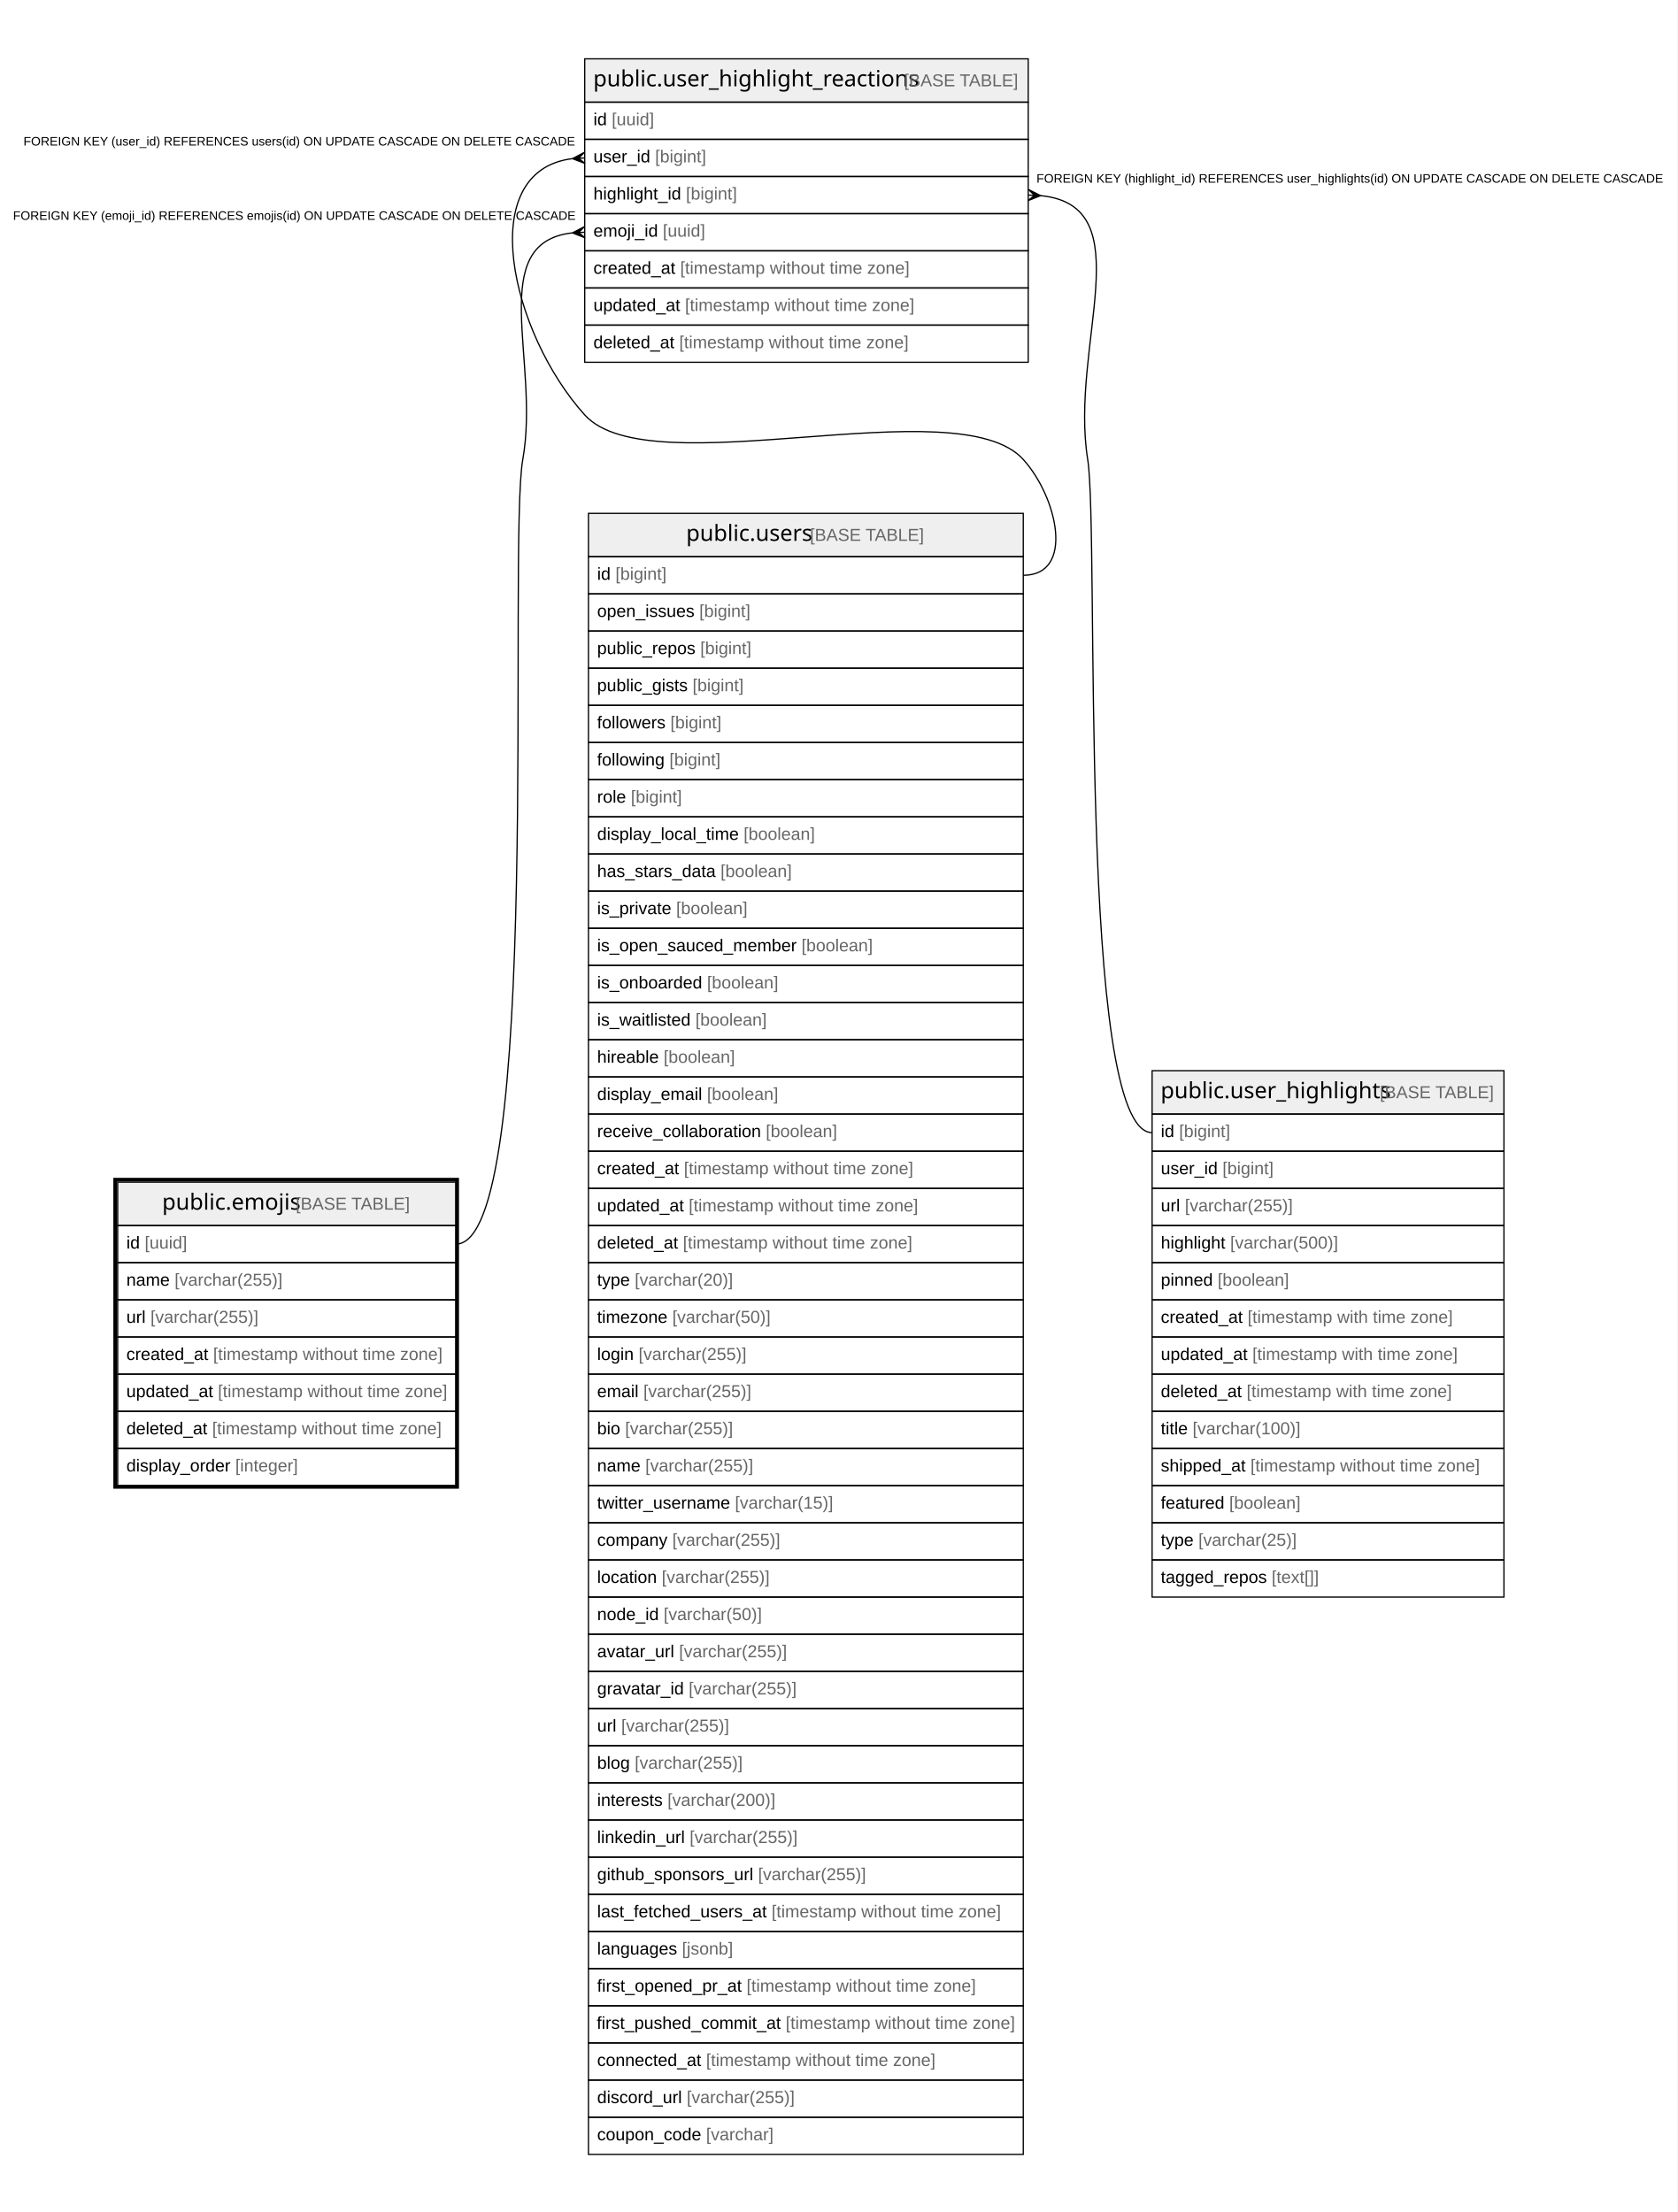
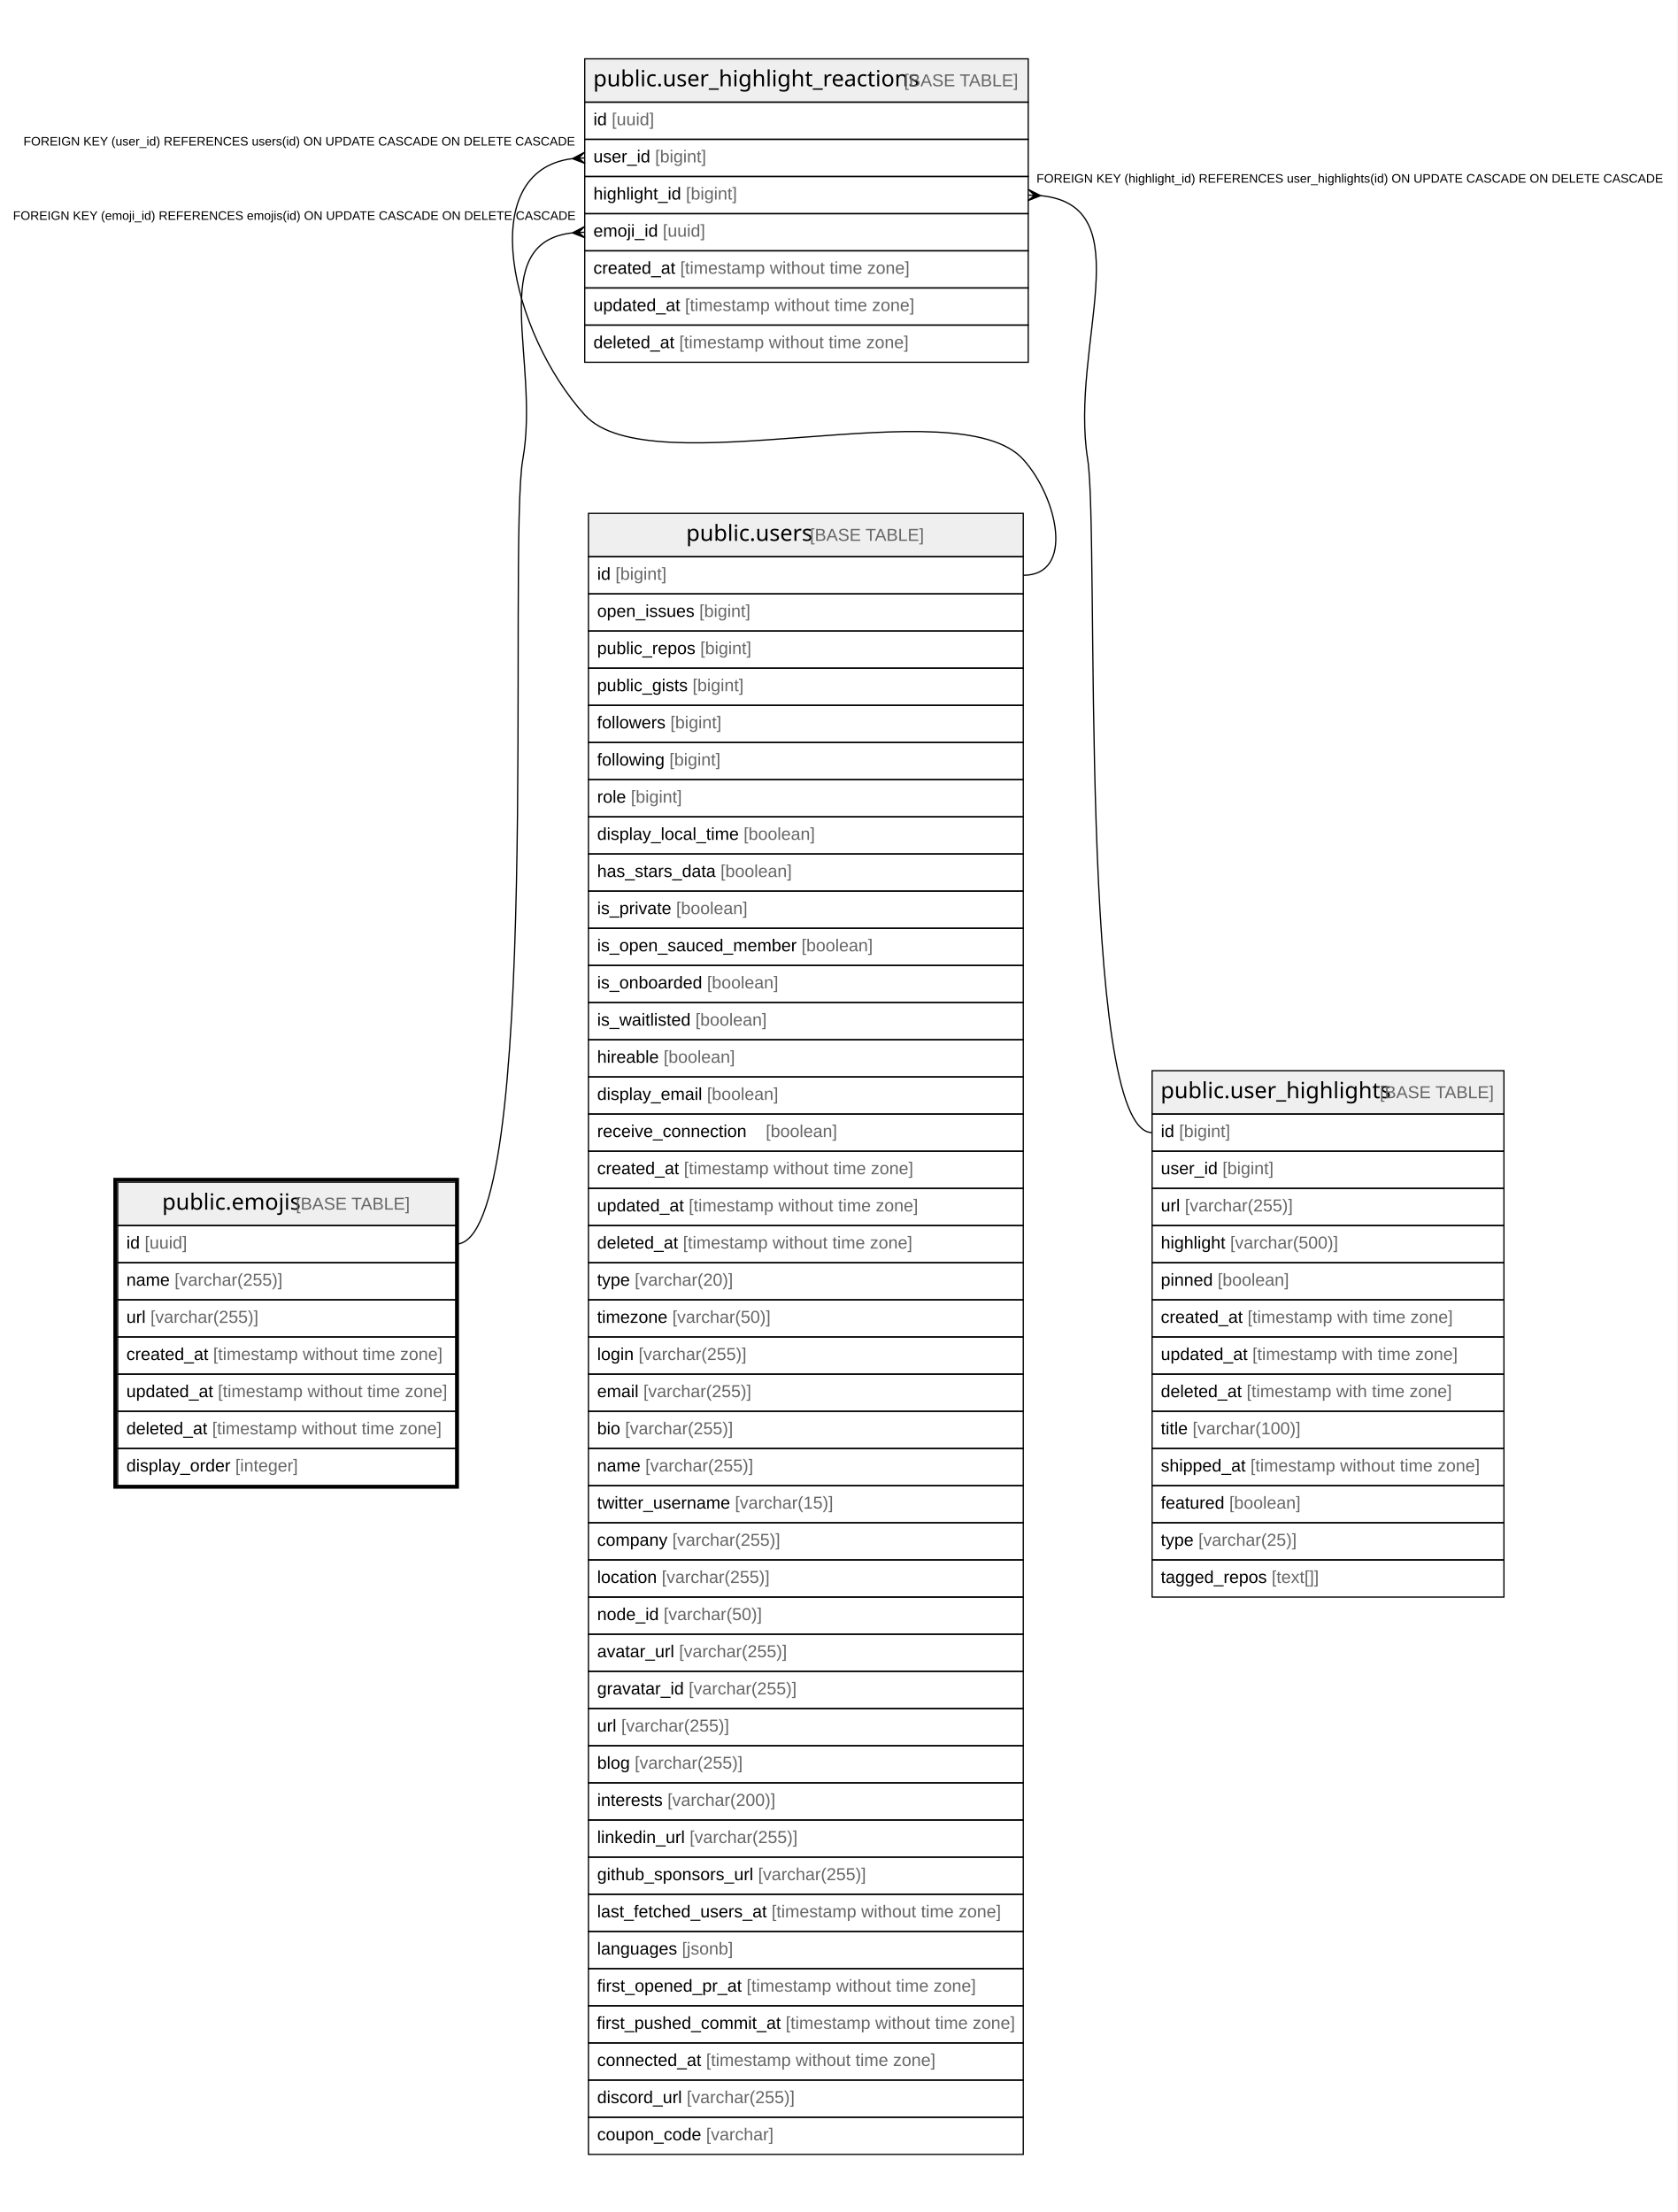
<svg xmlns="http://www.w3.org/2000/svg" width="1354pt" height="1786pt" viewBox="0.00 0.00 1354.00 1786.00">
  <g id="graph0" class="graph" transform="scale(1 1) rotate(0) translate(4 1782)">
    <polygon fill="#ffffff" stroke="transparent" points="-4,4 -4,-1782 1350,-1782 1350,4 -4,4" />
    <g id="node1" class="node">
      <polygon fill="#efefef" stroke="transparent" points="91,-792.5 91,-827.5 364,-827.5 364,-792.5 91,-792.5" />
      <polygon fill="none" stroke="#000000" points="91,-792.5 91,-827.5 364,-827.5 364,-792.5 91,-792.5" />
      <text text-anchor="start" x="126.872" y="-805.3" font-family="Arial Bold" font-size="18.00" fill="#000000">public.emojis</text>
      <text text-anchor="start" x="230.874" y="-805.3" font-family="Arial" font-size="14.00" fill="#000000"> </text>
      <text text-anchor="start" x="234.765" y="-805.3" font-family="Arial" font-size="14.00" fill="#666666">[BASE TABLE]</text>
      <polygon fill="none" stroke="#000000" points="91,-762.5 91,-792.5 364,-792.5 364,-762.5 91,-762.5" />
      <text text-anchor="start" x="98" y="-773.9" font-family="Arial" font-size="14.00" fill="#000000">id </text>
      <text text-anchor="start" x="112.78" y="-773.9" font-family="Arial" font-size="14.00" fill="#666666">[uuid]</text>
      <polygon fill="none" stroke="#000000" points="91,-732.5 91,-762.5 364,-762.5 364,-732.5 91,-732.5" />
      <text text-anchor="start" x="98" y="-743.9" font-family="Arial" font-size="14.00" fill="#000000">name </text>
      <text text-anchor="start" x="136.899" y="-743.9" font-family="Arial" font-size="14.00" fill="#666666">[varchar(255)]</text>
      <polygon fill="none" stroke="#000000" points="91,-702.5 91,-732.5 364,-732.5 364,-702.5 91,-702.5" />
      <text text-anchor="start" x="98" y="-713.9" font-family="Arial" font-size="14.00" fill="#000000">url </text>
      <text text-anchor="start" x="117.44" y="-713.9" font-family="Arial" font-size="14.00" fill="#666666">[varchar(255)]</text>
      <polygon fill="none" stroke="#000000" points="91,-672.5 91,-702.5 364,-702.5 364,-672.5 91,-672.5" />
      <text text-anchor="start" x="98" y="-683.9" font-family="Arial" font-size="14.00" fill="#000000">created_at </text>
      <text text-anchor="start" x="168.028" y="-683.9" font-family="Arial" font-size="14.00" fill="#666666">[timestamp without time zone]</text>
      <polygon fill="none" stroke="#000000" points="91,-642.5 91,-672.5 364,-672.5 364,-642.5 91,-642.5" />
      <text text-anchor="start" x="97.964" y="-653.9" font-family="Arial" font-size="14.00" fill="#000000">updated_at </text>
      <text text-anchor="start" x="171.896" y="-653.9" font-family="Arial" font-size="14.00" fill="#666666">[timestamp without time zone]</text>
      <polygon fill="none" stroke="#000000" points="91,-612.5 91,-642.5 364,-642.5 364,-612.5 91,-612.5" />
      <text text-anchor="start" x="98" y="-623.9" font-family="Arial" font-size="14.00" fill="#000000">deleted_at </text>
      <text text-anchor="start" x="167.257" y="-623.9" font-family="Arial" font-size="14.00" fill="#666666">[timestamp without time zone]</text>
      <polygon fill="none" stroke="#000000" points="91,-582.5 91,-612.5 364,-612.5 364,-582.5 91,-582.5" />
      <text text-anchor="start" x="98" y="-593.9" font-family="Arial" font-size="14.00" fill="#000000">display_order </text>
      <text text-anchor="start" x="185.903" y="-593.9" font-family="Arial" font-size="14.00" fill="#666666">[integer]</text>
      <polygon fill="none" stroke="#000000" stroke-width="3" points="89,-581.5 89,-829.5 365,-829.5 365,-581.5 89,-581.5" />
    </g>
    <g id="node2" class="node">
      <polygon fill="#efefef" stroke="transparent" points="468,-1699.5 468,-1734.5 826,-1734.5 826,-1699.5 468,-1699.5" />
      <polygon fill="none" stroke="#000000" points="468,-1699.5 468,-1734.5 826,-1734.5 826,-1699.5 468,-1699.5" />
      <text text-anchor="start" x="474.845" y="-1712.3" font-family="Arial Bold" font-size="18.00" fill="#000000">public.user_highlight_reactions</text>
      <text text-anchor="start" x="721.901" y="-1712.3" font-family="Arial" font-size="14.00" fill="#000000"> </text>
      <text text-anchor="start" x="725.791" y="-1712.3" font-family="Arial" font-size="14.00" fill="#666666">[BASE TABLE]</text>
      <polygon fill="none" stroke="#000000" points="468,-1669.5 468,-1699.5 826,-1699.5 826,-1669.5 468,-1669.5" />
      <text text-anchor="start" x="475" y="-1680.9" font-family="Arial" font-size="14.00" fill="#000000">id </text>
      <text text-anchor="start" x="489.78" y="-1680.9" font-family="Arial" font-size="14.00" fill="#666666">[uuid]</text>
      <polygon fill="none" stroke="#000000" points="468,-1639.5 468,-1669.5 826,-1669.5 826,-1639.5 468,-1639.5" />
      <text text-anchor="start" x="475" y="-1650.9" font-family="Arial" font-size="14.00" fill="#000000">user_id </text>
      <text text-anchor="start" x="524.788" y="-1650.9" font-family="Arial" font-size="14.00" fill="#666666">[bigint]</text>
      <polygon fill="none" stroke="#000000" points="468,-1609.5 468,-1639.5 826,-1639.5 826,-1609.5 468,-1609.5" />
      <text text-anchor="start" x="475" y="-1620.9" font-family="Arial" font-size="14.00" fill="#000000">highlight_id </text>
      <text text-anchor="start" x="549.686" y="-1620.9" font-family="Arial" font-size="14.00" fill="#666666">[bigint]</text>
      <polygon fill="none" stroke="#000000" points="468,-1579.5 468,-1609.5 826,-1609.5 826,-1579.5 468,-1579.5" />
      <text text-anchor="start" x="475" y="-1590.9" font-family="Arial" font-size="14.00" fill="#000000">emoji_id </text>
      <text text-anchor="start" x="531.001" y="-1590.9" font-family="Arial" font-size="14.00" fill="#666666">[uuid]</text>
      <polygon fill="none" stroke="#000000" points="468,-1549.5 468,-1579.5 826,-1579.5 826,-1549.5 468,-1549.5" />
      <text text-anchor="start" x="475" y="-1560.9" font-family="Arial" font-size="14.00" fill="#000000">created_at </text>
      <text text-anchor="start" x="545.028" y="-1560.9" font-family="Arial" font-size="14.00" fill="#666666">[timestamp without time zone]</text>
      <polygon fill="none" stroke="#000000" points="468,-1519.5 468,-1549.5 826,-1549.5 826,-1519.5 468,-1519.5" />
      <text text-anchor="start" x="475" y="-1530.9" font-family="Arial" font-size="14.00" fill="#000000">updated_at </text>
      <text text-anchor="start" x="548.933" y="-1530.9" font-family="Arial" font-size="14.00" fill="#666666">[timestamp without time zone]</text>
      <polygon fill="none" stroke="#000000" points="468,-1489.5 468,-1519.5 826,-1519.5 826,-1489.5 468,-1489.5" />
      <text text-anchor="start" x="475" y="-1500.9" font-family="Arial" font-size="14.00" fill="#000000">deleted_at </text>
      <text text-anchor="start" x="544.257" y="-1500.9" font-family="Arial" font-size="14.00" fill="#666666">[timestamp without time zone]</text>
    </g>
    <g id="edge1" class="edge">
      <path fill="none" stroke="#000000" d="M457.829,-1593.954C387.589,-1585.915 432.127,-1490.654 418,-1411 405.663,-1341.441 434.644,-777.5 364,-777.5" />
      <polygon fill="#000000" stroke="#000000" points="458.014,-1593.964 467.759,-1598.994 463.007,-1594.232 468,-1594.5 468,-1594.5 468,-1594.5 463.007,-1594.232 468.241,-1590.006 458.014,-1593.964 458.014,-1593.964" />
      <text text-anchor="start" x="6.505" y="-1604.5" font-family="Arial" font-size="10.00" fill="#000000">FOREIGN KEY (emoji_id) REFERENCES emojis(id) ON UPDATE CASCADE ON DELETE CASCADE</text>
    </g>
    <g id="node3" class="node">
      <polygon fill="#efefef" stroke="transparent" points="471,-1332.5 471,-1367.5 822,-1367.5 822,-1332.5 471,-1332.5" />
      <polygon fill="none" stroke="#000000" points="471,-1332.5 471,-1367.5 822,-1367.5 822,-1332.5 471,-1332.5" />
      <text text-anchor="start" x="549.866" y="-1345.3" font-family="Arial Bold" font-size="18.00" fill="#000000">public.users</text>
      <text text-anchor="start" x="645.88" y="-1345.3" font-family="Arial" font-size="14.00" fill="#000000"> </text>
      <text text-anchor="start" x="649.771" y="-1345.3" font-family="Arial" font-size="14.00" fill="#666666">[BASE TABLE]</text>
      <polygon fill="none" stroke="#000000" points="471,-1302.5 471,-1332.5 822,-1332.5 822,-1302.5 471,-1302.5" />
      <text text-anchor="start" x="478" y="-1313.9" font-family="Arial" font-size="14.00" fill="#000000">id </text>
      <text text-anchor="start" x="492.78" y="-1313.9" font-family="Arial" font-size="14.00" fill="#666666">[bigint]</text>
      <polygon fill="none" stroke="#000000" points="471,-1272.5 471,-1302.5 822,-1302.5 822,-1272.5 471,-1272.5" />
      <text text-anchor="start" x="478" y="-1283.9" font-family="Arial" font-size="14.00" fill="#000000">open_issues </text>
      <text text-anchor="start" x="560.475" y="-1283.9" font-family="Arial" font-size="14.00" fill="#666666">[bigint]</text>
      <polygon fill="none" stroke="#000000" points="471,-1242.5 471,-1272.5 822,-1272.5 822,-1242.5 471,-1242.5" />
      <text text-anchor="start" x="478" y="-1253.9" font-family="Arial" font-size="14.00" fill="#000000">public_repos </text>
      <text text-anchor="start" x="561.243" y="-1253.9" font-family="Arial" font-size="14.00" fill="#666666">[bigint]</text>
      <polygon fill="none" stroke="#000000" points="471,-1212.5 471,-1242.5 822,-1242.5 822,-1212.5 471,-1212.5" />
      <text text-anchor="start" x="478" y="-1223.9" font-family="Arial" font-size="14.00" fill="#000000">public_gists </text>
      <text text-anchor="start" x="555.014" y="-1223.9" font-family="Arial" font-size="14.00" fill="#666666">[bigint]</text>
      <polygon fill="none" stroke="#000000" points="471,-1182.5 471,-1212.5 822,-1212.5 822,-1182.5 471,-1182.5" />
      <text text-anchor="start" x="478" y="-1193.9" font-family="Arial" font-size="14.00" fill="#000000">followers </text>
      <text text-anchor="start" x="537.109" y="-1193.9" font-family="Arial" font-size="14.00" fill="#666666">[bigint]</text>
      <polygon fill="none" stroke="#000000" points="471,-1152.5 471,-1182.5 822,-1182.5 822,-1152.5 471,-1152.5" />
      <text text-anchor="start" x="478" y="-1163.9" font-family="Arial" font-size="14.00" fill="#000000">following </text>
      <text text-anchor="start" x="536.338" y="-1163.9" font-family="Arial" font-size="14.00" fill="#666666">[bigint]</text>
      <polygon fill="none" stroke="#000000" points="471,-1122.5 471,-1152.5 822,-1152.5 822,-1122.5 471,-1122.5" />
      <text text-anchor="start" x="478" y="-1133.9" font-family="Arial" font-size="14.00" fill="#000000">role </text>
      <text text-anchor="start" x="505.223" y="-1133.9" font-family="Arial" font-size="14.00" fill="#666666">[bigint]</text>
      <polygon fill="none" stroke="#000000" points="471,-1092.5 471,-1122.5 822,-1122.5 822,-1092.5 471,-1092.5" />
      <text text-anchor="start" x="478" y="-1103.9" font-family="Arial" font-size="14.00" fill="#000000">display_local_time </text>
      <text text-anchor="start" x="596.236" y="-1103.9" font-family="Arial" font-size="14.00" fill="#666666">[boolean]</text>
      <polygon fill="none" stroke="#000000" points="471,-1062.5 471,-1092.5 822,-1092.5 822,-1062.5 471,-1062.5" />
      <text text-anchor="start" x="478" y="-1073.9" font-family="Arial" font-size="14.00" fill="#000000">has_stars_data </text>
      <text text-anchor="start" x="577.593" y="-1073.9" font-family="Arial" font-size="14.00" fill="#666666">[boolean]</text>
      <polygon fill="none" stroke="#000000" points="471,-1032.5 471,-1062.5 822,-1062.5 822,-1032.5 471,-1032.5" />
      <text text-anchor="start" x="478" y="-1043.9" font-family="Arial" font-size="14.00" fill="#000000">is_private </text>
      <text text-anchor="start" x="541.785" y="-1043.9" font-family="Arial" font-size="14.00" fill="#666666">[boolean]</text>
      <polygon fill="none" stroke="#000000" points="471,-1002.5 471,-1032.5 822,-1032.5 822,-1002.5 471,-1002.5" />
      <text text-anchor="start" x="478" y="-1013.9" font-family="Arial" font-size="14.00" fill="#000000">is_open_sauced_member </text>
      <text text-anchor="start" x="642.935" y="-1013.9" font-family="Arial" font-size="14.00" fill="#666666">[boolean]</text>
      <polygon fill="none" stroke="#000000" points="471,-972.5 471,-1002.5 822,-1002.5 822,-972.5 471,-972.5" />
      <text text-anchor="start" x="478" y="-983.9" font-family="Arial" font-size="14.00" fill="#000000">is_onboarded </text>
      <text text-anchor="start" x="566.701" y="-983.9" font-family="Arial" font-size="14.00" fill="#666666">[boolean]</text>
      <polygon fill="none" stroke="#000000" points="471,-942.5 471,-972.5 822,-972.5 822,-942.5 471,-942.5" />
      <text text-anchor="start" x="478" y="-953.9" font-family="Arial" font-size="14.00" fill="#000000">is_waitlisted </text>
      <text text-anchor="start" x="557.335" y="-953.9" font-family="Arial" font-size="14.00" fill="#666666">[boolean]</text>
      <polygon fill="none" stroke="#000000" points="471,-912.5 471,-942.5 822,-942.5 822,-912.5 471,-912.5" />
      <text text-anchor="start" x="478" y="-923.9" font-family="Arial" font-size="14.00" fill="#000000">hireable </text>
      <text text-anchor="start" x="531.677" y="-923.9" font-family="Arial" font-size="14.00" fill="#666666">[boolean]</text>
      <polygon fill="none" stroke="#000000" points="471,-882.5 471,-912.5 822,-912.5 822,-882.5 471,-882.5" />
      <text text-anchor="start" x="478" y="-893.9" font-family="Arial" font-size="14.00" fill="#000000">display_email </text>
      <text text-anchor="start" x="566.673" y="-893.9" font-family="Arial" font-size="14.00" fill="#666666">[boolean]</text>
      <polygon fill="none" stroke="#000000" points="471,-852.5 471,-882.5 822,-882.5 822,-852.5 471,-852.5" />
-       <text text-anchor="start" x="478" y="-863.9" font-family="Arial" font-size="14.00" fill="#000000">receive_collaboration </text>
+       <text text-anchor="start" x="478" y="-863.9" font-family="Arial" font-size="14.00" fill="#000000">receive_connection </text>
      <text text-anchor="start" x="614.137" y="-863.9" font-family="Arial" font-size="14.00" fill="#666666">[boolean]</text>
      <polygon fill="none" stroke="#000000" points="471,-822.5 471,-852.5 822,-852.5 822,-822.5 471,-822.5" />
      <text text-anchor="start" x="478" y="-833.9" font-family="Arial" font-size="14.00" fill="#000000">created_at </text>
      <text text-anchor="start" x="548.028" y="-833.9" font-family="Arial" font-size="14.00" fill="#666666">[timestamp without time zone]</text>
      <polygon fill="none" stroke="#000000" points="471,-792.5 471,-822.5 822,-822.5 822,-792.5 471,-792.5" />
      <text text-anchor="start" x="478" y="-803.9" font-family="Arial" font-size="14.00" fill="#000000">updated_at </text>
      <text text-anchor="start" x="551.933" y="-803.9" font-family="Arial" font-size="14.00" fill="#666666">[timestamp without time zone]</text>
      <polygon fill="none" stroke="#000000" points="471,-762.5 471,-792.5 822,-792.5 822,-762.5 471,-762.5" />
      <text text-anchor="start" x="478" y="-773.9" font-family="Arial" font-size="14.00" fill="#000000">deleted_at </text>
      <text text-anchor="start" x="547.257" y="-773.9" font-family="Arial" font-size="14.00" fill="#666666">[timestamp without time zone]</text>
      <polygon fill="none" stroke="#000000" points="471,-732.5 471,-762.5 822,-762.5 822,-732.5 471,-732.5" />
      <text text-anchor="start" x="478" y="-743.9" font-family="Arial" font-size="14.00" fill="#000000">type </text>
      <text text-anchor="start" x="508.346" y="-743.9" font-family="Arial" font-size="14.00" fill="#666666">[varchar(20)]</text>
      <polygon fill="none" stroke="#000000" points="471,-702.5 471,-732.5 822,-732.5 822,-702.5 471,-702.5" />
      <text text-anchor="start" x="478" y="-713.9" font-family="Arial" font-size="14.00" fill="#000000">timezone </text>
      <text text-anchor="start" x="538.679" y="-713.9" font-family="Arial" font-size="14.00" fill="#666666">[varchar(50)]</text>
      <polygon fill="none" stroke="#000000" points="471,-672.5 471,-702.5 822,-702.5 822,-672.5 471,-672.5" />
      <text text-anchor="start" x="478" y="-683.9" font-family="Arial" font-size="14.00" fill="#000000">login </text>
      <text text-anchor="start" x="511.452" y="-683.9" font-family="Arial" font-size="14.00" fill="#666666">[varchar(255)]</text>
      <polygon fill="none" stroke="#000000" points="471,-642.5 471,-672.5 822,-672.5 822,-642.5 471,-642.5" />
      <text text-anchor="start" x="478" y="-653.9" font-family="Arial" font-size="14.00" fill="#000000">email </text>
      <text text-anchor="start" x="515.33" y="-653.9" font-family="Arial" font-size="14.00" fill="#666666">[varchar(255)]</text>
      <polygon fill="none" stroke="#000000" points="471,-612.5 471,-642.5 822,-642.5 822,-612.5 471,-612.5" />
      <text text-anchor="start" x="478" y="-623.9" font-family="Arial" font-size="14.00" fill="#000000">bio </text>
      <text text-anchor="start" x="500.562" y="-623.9" font-family="Arial" font-size="14.00" fill="#666666">[varchar(255)]</text>
      <polygon fill="none" stroke="#000000" points="471,-582.5 471,-612.5 822,-612.5 822,-582.5 471,-582.5" />
      <text text-anchor="start" x="478" y="-593.9" font-family="Arial" font-size="14.00" fill="#000000">name </text>
      <text text-anchor="start" x="516.899" y="-593.9" font-family="Arial" font-size="14.00" fill="#666666">[varchar(255)]</text>
      <polygon fill="none" stroke="#000000" points="471,-552.5 471,-582.5 822,-582.5 822,-552.5 471,-552.5" />
      <text text-anchor="start" x="478" y="-563.9" font-family="Arial" font-size="14.00" fill="#000000">twitter_username </text>
      <text text-anchor="start" x="589.236" y="-563.9" font-family="Arial" font-size="14.00" fill="#666666">[varchar(15)]</text>
      <polygon fill="none" stroke="#000000" points="471,-522.5 471,-552.5 822,-552.5 822,-522.5 471,-522.5" />
      <text text-anchor="start" x="478" y="-533.9" font-family="Arial" font-size="14.00" fill="#000000">company </text>
      <text text-anchor="start" x="538.682" y="-533.9" font-family="Arial" font-size="14.00" fill="#666666">[varchar(255)]</text>
      <polygon fill="none" stroke="#000000" points="471,-492.5 471,-522.5 822,-522.5 822,-492.5 471,-492.5" />
      <text text-anchor="start" x="478" y="-503.9" font-family="Arial" font-size="14.00" fill="#000000">location </text>
      <text text-anchor="start" x="530.125" y="-503.9" font-family="Arial" font-size="14.00" fill="#666666">[varchar(255)]</text>
      <polygon fill="none" stroke="#000000" points="471,-462.5 471,-492.5 822,-492.5 822,-462.5 471,-462.5" />
      <text text-anchor="start" x="478" y="-473.9" font-family="Arial" font-size="14.00" fill="#000000">node_id </text>
      <text text-anchor="start" x="531.693" y="-473.9" font-family="Arial" font-size="14.00" fill="#666666">[varchar(50)]</text>
      <polygon fill="none" stroke="#000000" points="471,-432.5 471,-462.5 822,-462.5 822,-432.5 471,-432.5" />
      <text text-anchor="start" x="478" y="-443.9" font-family="Arial" font-size="14.00" fill="#000000">avatar_url </text>
      <text text-anchor="start" x="544.122" y="-443.9" font-family="Arial" font-size="14.00" fill="#666666">[varchar(255)]</text>
      <polygon fill="none" stroke="#000000" points="471,-402.5 471,-432.5 822,-432.5 822,-402.5 471,-402.5" />
      <text text-anchor="start" x="478" y="-413.9" font-family="Arial" font-size="14.00" fill="#000000">gravatar_id </text>
      <text text-anchor="start" x="551.905" y="-413.9" font-family="Arial" font-size="14.00" fill="#666666">[varchar(255)]</text>
      <polygon fill="none" stroke="#000000" points="471,-372.5 471,-402.5 822,-402.5 822,-372.5 471,-372.5" />
      <text text-anchor="start" x="478" y="-383.9" font-family="Arial" font-size="14.00" fill="#000000">url </text>
      <text text-anchor="start" x="497.44" y="-383.9" font-family="Arial" font-size="14.00" fill="#666666">[varchar(255)]</text>
      <polygon fill="none" stroke="#000000" points="471,-342.5 471,-372.5 822,-372.5 822,-342.5 471,-342.5" />
      <text text-anchor="start" x="478" y="-353.9" font-family="Arial" font-size="14.00" fill="#000000">blog </text>
      <text text-anchor="start" x="508.345" y="-353.9" font-family="Arial" font-size="14.00" fill="#666666">[varchar(255)]</text>
      <polygon fill="none" stroke="#000000" points="471,-312.5 471,-342.5 822,-342.5 822,-312.5 471,-312.5" />
      <text text-anchor="start" x="478" y="-323.9" font-family="Arial" font-size="14.00" fill="#000000">interests </text>
      <text text-anchor="start" x="534.787" y="-323.9" font-family="Arial" font-size="14.00" fill="#666666">[varchar(200)]</text>
      <polygon fill="none" stroke="#000000" points="471,-282.5 471,-312.5 822,-312.5 822,-282.5 471,-282.5" />
      <text text-anchor="start" x="478" y="-293.9" font-family="Arial" font-size="14.00" fill="#000000">linkedin_url </text>
      <text text-anchor="start" x="552.673" y="-293.9" font-family="Arial" font-size="14.00" fill="#666666">[varchar(255)]</text>
      <polygon fill="none" stroke="#000000" points="471,-252.5 471,-282.5 822,-282.5 822,-252.5 471,-252.5" />
      <text text-anchor="start" x="478" y="-263.9" font-family="Arial" font-size="14.00" fill="#000000">github_sponsors_url </text>
      <text text-anchor="start" x="607.924" y="-263.9" font-family="Arial" font-size="14.00" fill="#666666">[varchar(255)]</text>
      <polygon fill="none" stroke="#000000" points="471,-222.5 471,-252.5 822,-252.5 822,-222.5 471,-222.5" />
      <text text-anchor="start" x="478" y="-233.9" font-family="Arial" font-size="14.00" fill="#000000">last_fetched_users_at </text>
      <text text-anchor="start" x="618.829" y="-233.9" font-family="Arial" font-size="14.00" fill="#666666">[timestamp without time zone]</text>
      <polygon fill="none" stroke="#000000" points="471,-192.5 471,-222.5 822,-222.5 822,-192.5 471,-192.5" />
      <text text-anchor="start" x="478" y="-203.9" font-family="Arial" font-size="14.00" fill="#000000">languages </text>
      <text text-anchor="start" x="546.475" y="-203.9" font-family="Arial" font-size="14.00" fill="#666666">[jsonb]</text>
      <polygon fill="none" stroke="#000000" points="471,-162.5 471,-192.5 822,-192.5 822,-162.5 471,-162.5" />
      <text text-anchor="start" x="478" y="-173.9" font-family="Arial" font-size="14.00" fill="#000000">first_opened_pr_at </text>
      <text text-anchor="start" x="598.599" y="-173.9" font-family="Arial" font-size="14.00" fill="#666666">[timestamp without time zone]</text>
      <polygon fill="none" stroke="#000000" points="471,-132.5 471,-162.5 822,-162.5 822,-132.5 471,-132.5" />
      <text text-anchor="start" x="477.693" y="-143.9" font-family="Arial" font-size="14.00" fill="#000000">first_pushed_commit_at </text>
      <text text-anchor="start" x="630.167" y="-143.9" font-family="Arial" font-size="14.00" fill="#666666">[timestamp without time zone]</text>
      <polygon fill="none" stroke="#000000" points="471,-102.5 471,-132.5 822,-132.5 822,-102.5 471,-102.5" />
      <text text-anchor="start" x="478" y="-113.9" font-family="Arial" font-size="14.00" fill="#000000">connected_at </text>
      <text text-anchor="start" x="565.933" y="-113.9" font-family="Arial" font-size="14.00" fill="#666666">[timestamp without time zone]</text>
      <polygon fill="none" stroke="#000000" points="471,-72.5 471,-102.5 822,-102.5 822,-72.5 471,-72.5" />
      <text text-anchor="start" x="478" y="-83.9" font-family="Arial" font-size="14.00" fill="#000000">discord_url </text>
      <text text-anchor="start" x="550.338" y="-83.9" font-family="Arial" font-size="14.00" fill="#666666">[varchar(255)]</text>
      <polygon fill="none" stroke="#000000" points="471,-42.5 471,-72.5 822,-72.5 822,-42.5 471,-42.5" />
      <text text-anchor="start" x="478" y="-53.9" font-family="Arial" font-size="14.00" fill="#000000">coupon_code </text>
      <text text-anchor="start" x="565.934" y="-53.9" font-family="Arial" font-size="14.00" fill="#666666">[varchar]</text>
    </g>
    <g id="edge2" class="edge">
      <path fill="none" stroke="#000000" d="M457.749,-1653.876C378.201,-1643.743 408.591,-1512.757 468,-1447 521.009,-1388.327 768.991,-1469.673 822,-1411 849.858,-1380.165 863.556,-1317.5 822,-1317.5" />
      <polygon fill="#000000" stroke="#000000" points="458.019,-1653.892 467.726,-1658.992 463.009,-1654.196 468,-1654.5 468,-1654.5 468,-1654.5 463.009,-1654.196 468.274,-1650.008 458.019,-1653.892 458.019,-1653.892" />
      <text text-anchor="start" x="14.943" y="-1664.5" font-family="Arial" font-size="10.00" fill="#000000">FOREIGN KEY (user_id) REFERENCES users(id) ON UPDATE CASCADE ON DELETE CASCADE</text>
    </g>
    <g id="node4" class="node">
      <polygon fill="#efefef" stroke="transparent" points="926,-882.5 926,-917.5 1210,-917.5 1210,-882.5 926,-882.5" />
      <polygon fill="none" stroke="#000000" points="926,-882.5 926,-917.5 1210,-917.5 1210,-882.5 926,-882.5" />
      <text text-anchor="start" x="932.855" y="-895.3" font-family="Arial Bold" font-size="18.00" fill="#000000">public.user_highlights</text>
      <text text-anchor="start" x="1105.891" y="-895.3" font-family="Arial" font-size="14.00" fill="#000000"> </text>
      <text text-anchor="start" x="1109.782" y="-895.3" font-family="Arial" font-size="14.00" fill="#666666">[BASE TABLE]</text>
      <polygon fill="none" stroke="#000000" points="926,-852.5 926,-882.5 1210,-882.5 1210,-852.5 926,-852.5" />
      <text text-anchor="start" x="933" y="-863.9" font-family="Arial" font-size="14.00" fill="#000000">id </text>
      <text text-anchor="start" x="947.78" y="-863.9" font-family="Arial" font-size="14.00" fill="#666666">[bigint]</text>
      <polygon fill="none" stroke="#000000" points="926,-822.5 926,-852.5 1210,-852.5 1210,-822.5 926,-822.5" />
      <text text-anchor="start" x="933" y="-833.9" font-family="Arial" font-size="14.00" fill="#000000">user_id </text>
      <text text-anchor="start" x="982.788" y="-833.9" font-family="Arial" font-size="14.00" fill="#666666">[bigint]</text>
      <polygon fill="none" stroke="#000000" points="926,-792.5 926,-822.5 1210,-822.5 1210,-792.5 926,-792.5" />
      <text text-anchor="start" x="933" y="-803.9" font-family="Arial" font-size="14.00" fill="#000000">url </text>
      <text text-anchor="start" x="952.44" y="-803.9" font-family="Arial" font-size="14.00" fill="#666666">[varchar(255)]</text>
      <polygon fill="none" stroke="#000000" points="926,-762.5 926,-792.5 1210,-792.5 1210,-762.5 926,-762.5" />
      <text text-anchor="start" x="933" y="-773.9" font-family="Arial" font-size="14.00" fill="#000000">highlight </text>
      <text text-anchor="start" x="989.014" y="-773.9" font-family="Arial" font-size="14.00" fill="#666666">[varchar(500)]</text>
      <polygon fill="none" stroke="#000000" points="926,-732.5 926,-762.5 1210,-762.5 1210,-732.5 926,-732.5" />
      <text text-anchor="start" x="933" y="-743.9" font-family="Arial" font-size="14.00" fill="#000000">pinned </text>
      <text text-anchor="start" x="978.91" y="-743.9" font-family="Arial" font-size="14.00" fill="#666666">[boolean]</text>
      <polygon fill="none" stroke="#000000" points="926,-702.5 926,-732.5 1210,-732.5 1210,-702.5 926,-702.5" />
      <text text-anchor="start" x="933" y="-713.9" font-family="Arial" font-size="14.00" fill="#000000">created_at </text>
      <text text-anchor="start" x="1003.028" y="-713.9" font-family="Arial" font-size="14.00" fill="#666666">[timestamp with time zone]</text>
      <polygon fill="none" stroke="#000000" points="926,-672.5 926,-702.5 1210,-702.5 1210,-672.5 926,-672.5" />
      <text text-anchor="start" x="933" y="-683.9" font-family="Arial" font-size="14.00" fill="#000000">updated_at </text>
      <text text-anchor="start" x="1006.933" y="-683.9" font-family="Arial" font-size="14.00" fill="#666666">[timestamp with time zone]</text>
      <polygon fill="none" stroke="#000000" points="926,-642.5 926,-672.5 1210,-672.5 1210,-642.5 926,-642.5" />
      <text text-anchor="start" x="933" y="-653.9" font-family="Arial" font-size="14.00" fill="#000000">deleted_at </text>
      <text text-anchor="start" x="1002.257" y="-653.9" font-family="Arial" font-size="14.00" fill="#666666">[timestamp with time zone]</text>
      <polygon fill="none" stroke="#000000" points="926,-612.5 926,-642.5 1210,-642.5 1210,-612.5 926,-612.5" />
      <text text-anchor="start" x="933" y="-623.9" font-family="Arial" font-size="14.00" fill="#000000">title </text>
      <text text-anchor="start" x="958.668" y="-623.9" font-family="Arial" font-size="14.00" fill="#666666">[varchar(100)]</text>
      <polygon fill="none" stroke="#000000" points="926,-582.5 926,-612.5 1210,-612.5 1210,-582.5 926,-582.5" />
      <text text-anchor="start" x="933" y="-593.9" font-family="Arial" font-size="14.00" fill="#000000">shipped_at </text>
      <text text-anchor="start" x="1005.366" y="-593.9" font-family="Arial" font-size="14.00" fill="#666666">[timestamp without time zone]</text>
      <polygon fill="none" stroke="#000000" points="926,-552.5 926,-582.5 1210,-582.5 1210,-552.5 926,-552.5" />
      <text text-anchor="start" x="933" y="-563.9" font-family="Arial" font-size="14.00" fill="#000000">featured </text>
      <text text-anchor="start" x="988.245" y="-563.9" font-family="Arial" font-size="14.00" fill="#666666">[boolean]</text>
      <polygon fill="none" stroke="#000000" points="926,-522.5 926,-552.5 1210,-552.5 1210,-522.5 926,-522.5" />
      <text text-anchor="start" x="933" y="-533.9" font-family="Arial" font-size="14.00" fill="#000000">type </text>
      <text text-anchor="start" x="963.346" y="-533.9" font-family="Arial" font-size="14.00" fill="#666666">[varchar(25)]</text>
      <polygon fill="none" stroke="#000000" points="926,-492.5 926,-522.5 1210,-522.5 1210,-492.5 926,-492.5" />
      <text text-anchor="start" x="933" y="-503.9" font-family="Arial" font-size="14.00" fill="#000000">tagged_repos </text>
      <text text-anchor="start" x="1022.485" y="-503.9" font-family="Arial" font-size="14.00" fill="#666666">[text[]]</text>
    </g>
    <g id="edge3" class="edge">
      <path fill="none" stroke="#000000" d="M836.171,-1624.022C918.574,-1615.812 859.24,-1503.478 874,-1411 883.561,-1351.093 865.335,-867.5 926,-867.5" />
      <polygon fill="#000000" stroke="#000000" points="835.989,-1624.03 825.789,-1620.005 830.995,-1624.265 826,-1624.5 826,-1624.5 826,-1624.5 830.995,-1624.265 826.211,-1628.995 835.989,-1624.03 835.989,-1624.03" />
      <text text-anchor="start" x="832.655" y="-1634.5" font-family="Arial" font-size="10.00" fill="#000000">FOREIGN KEY (highlight_id) REFERENCES user_highlights(id) ON UPDATE CASCADE ON DELETE CASCADE</text>
    </g>
  </g>
</svg>
